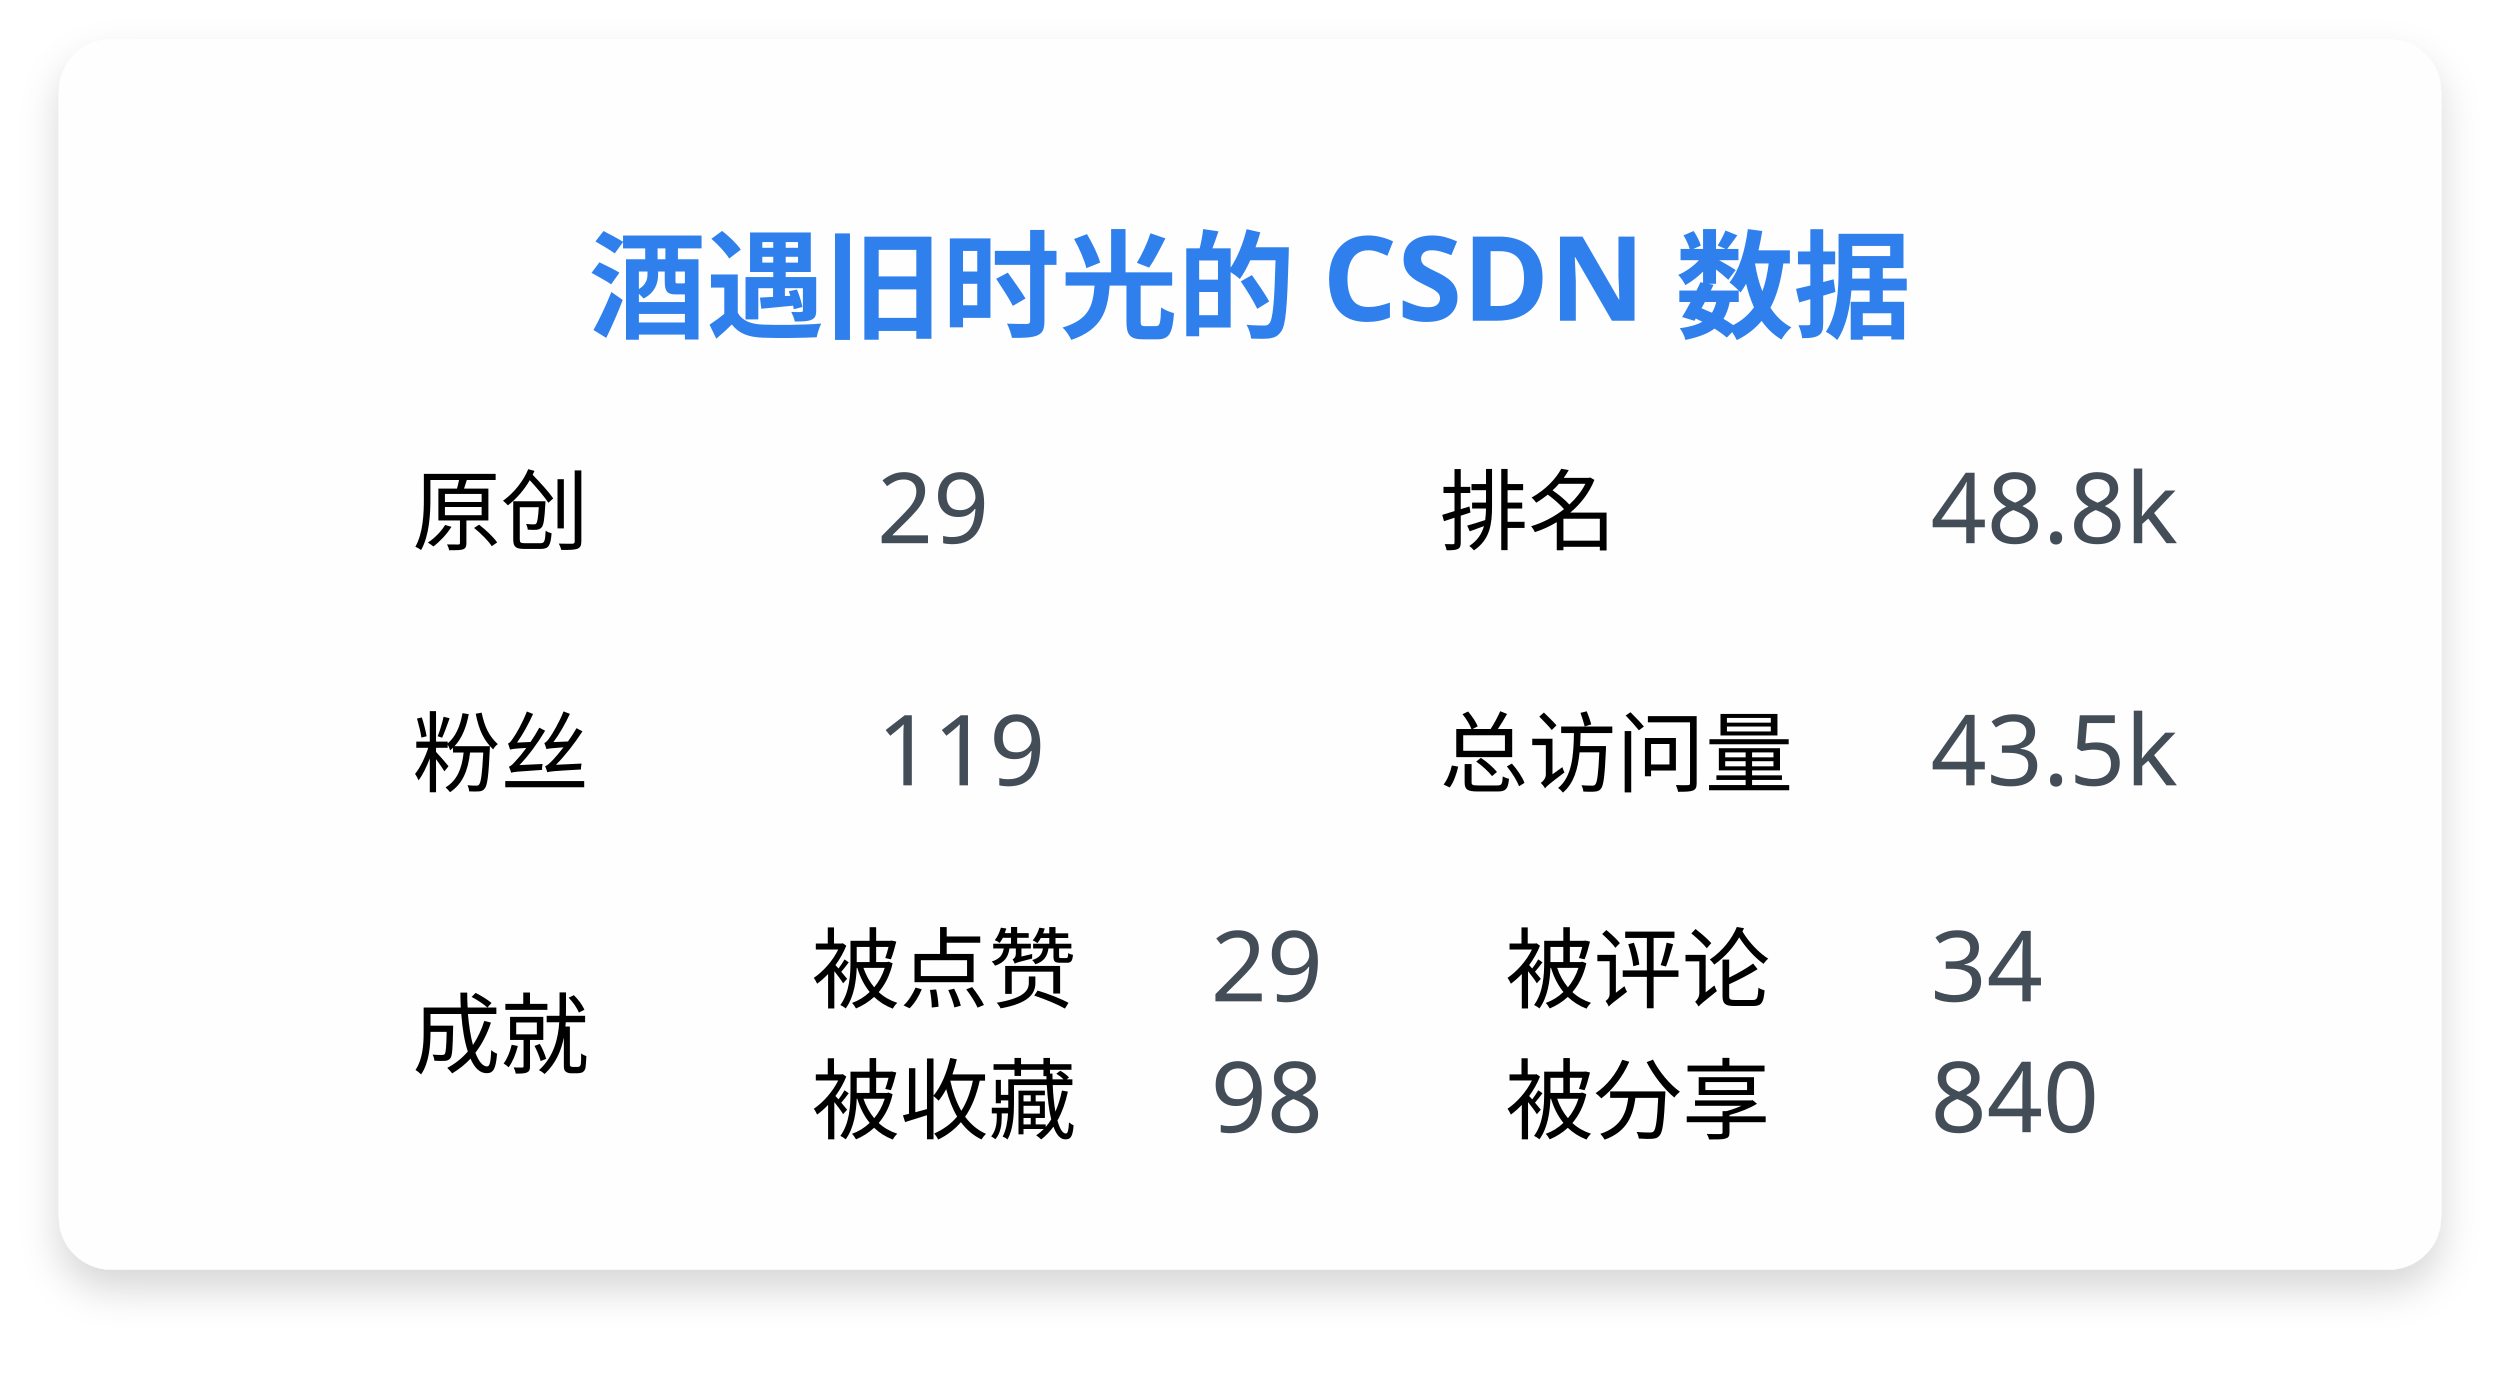
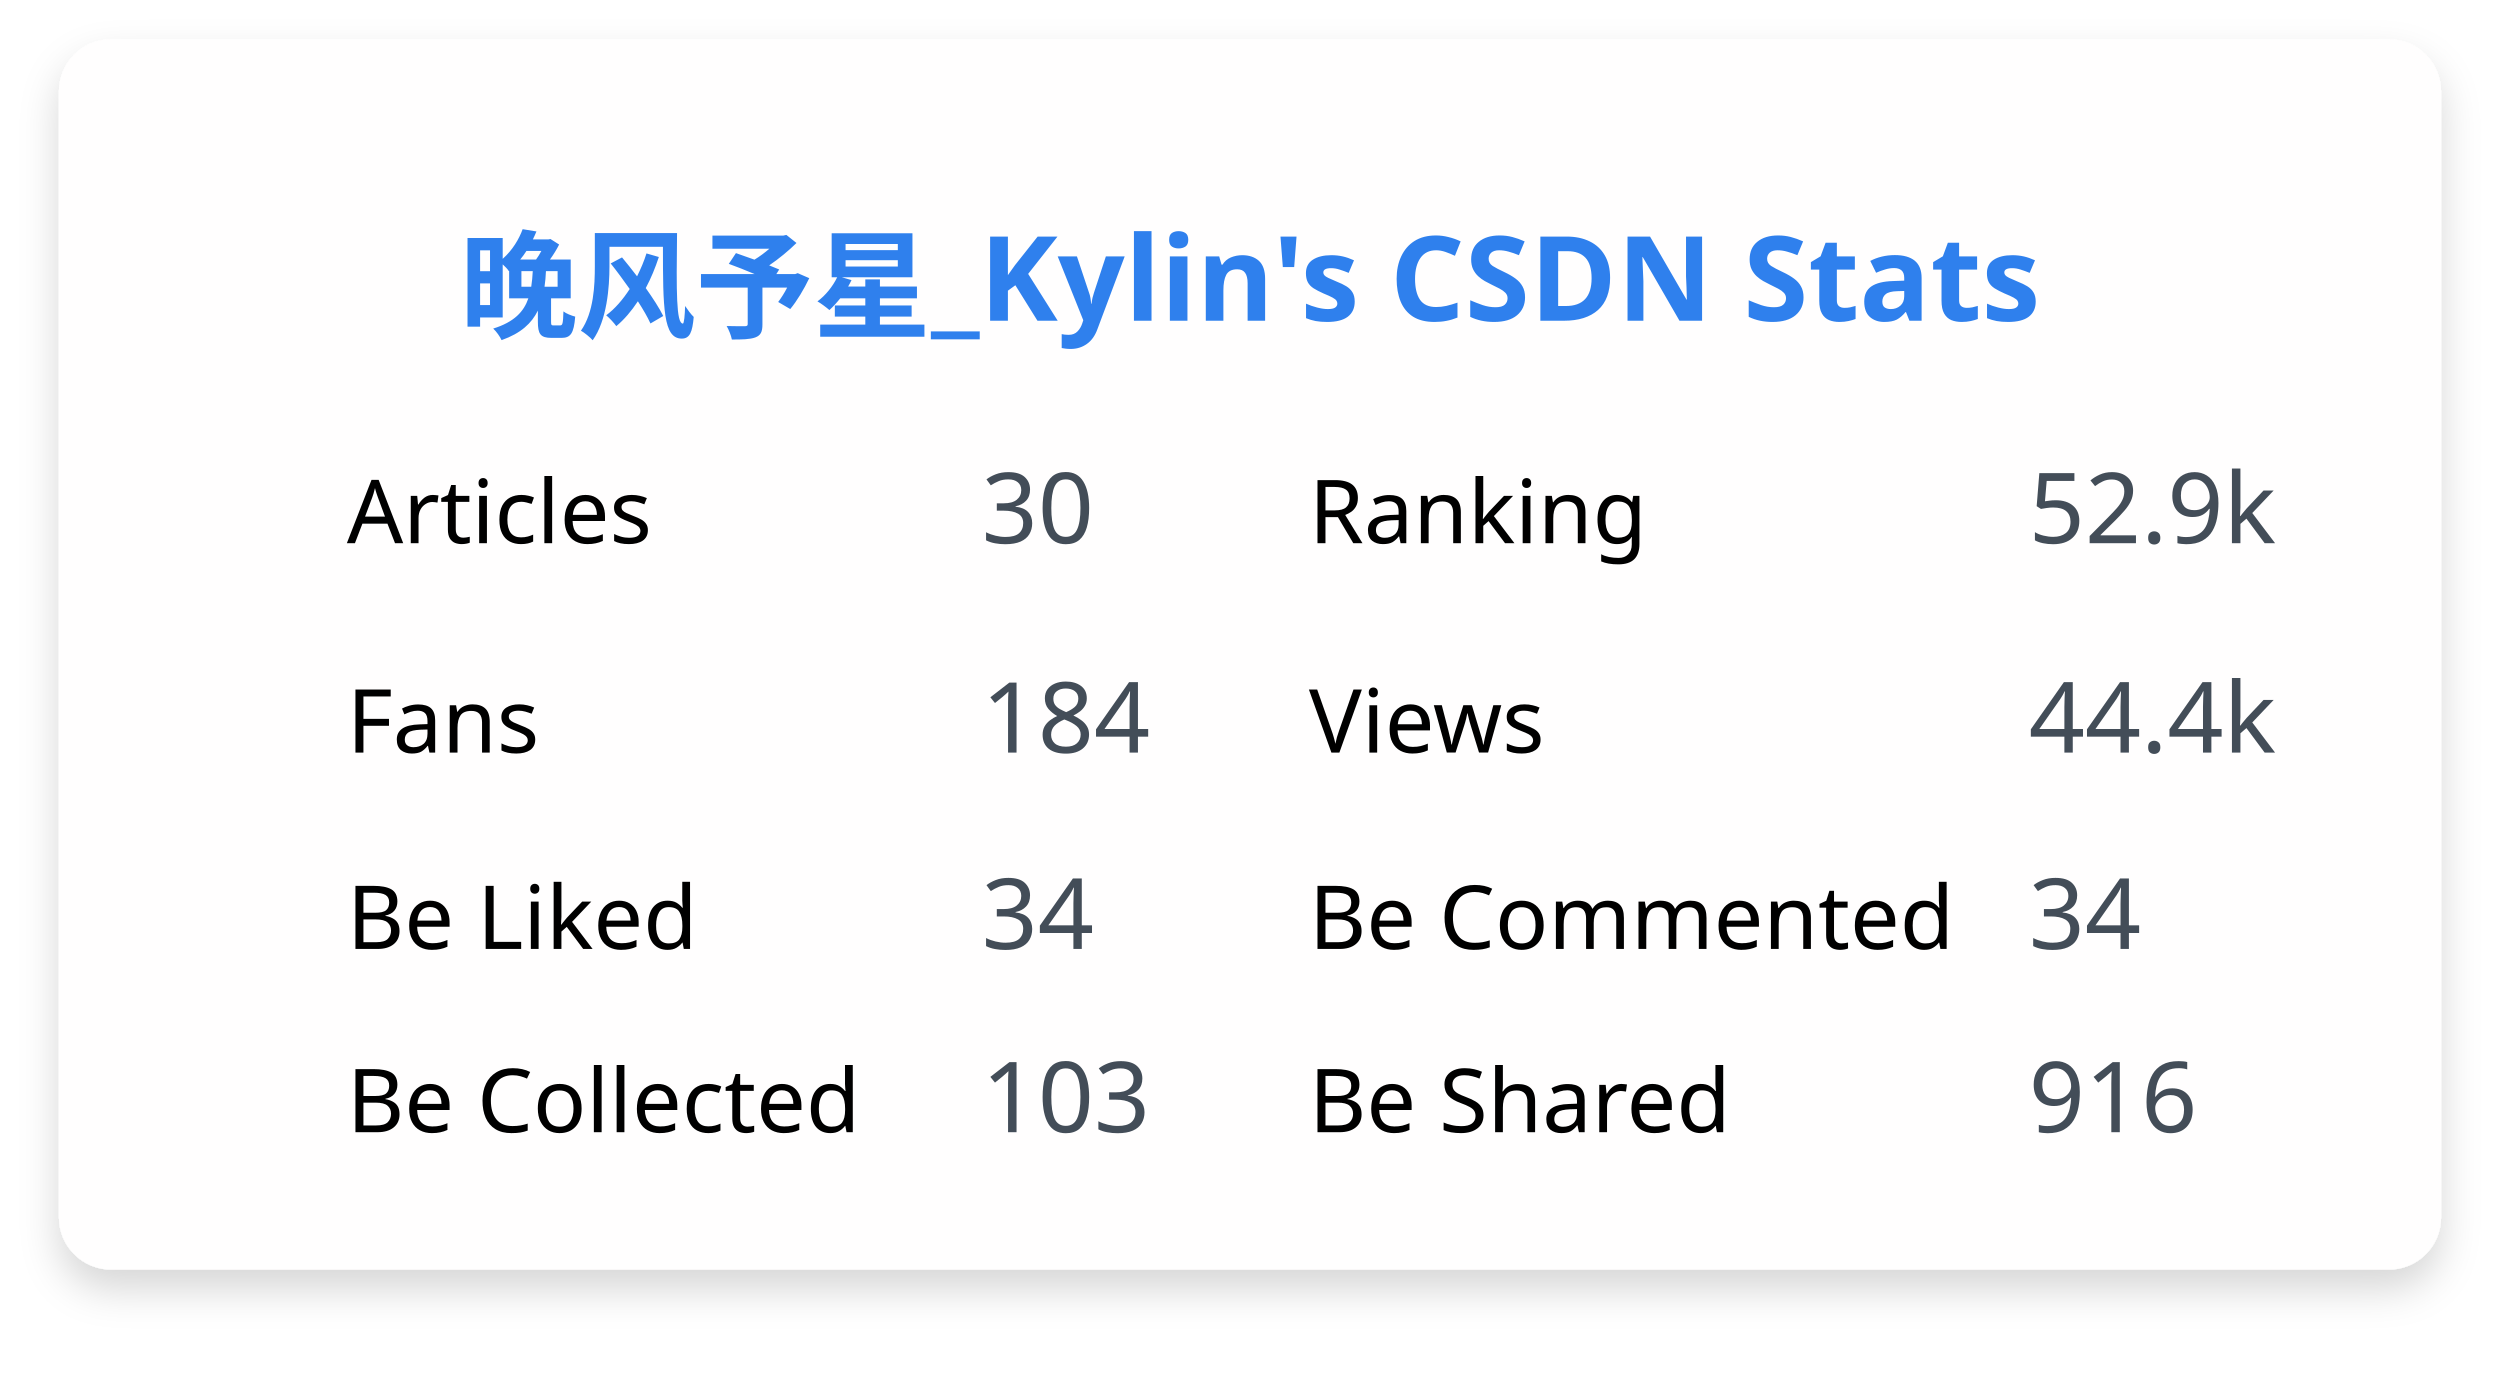
<svg xmlns="http://www.w3.org/2000/svg" width="382" height="210" viewBox="0 0 382 210">
  <defs>
    <filter id="Card" x="0" y="0" width="382" height="210" filterUnits="userSpaceOnUse">
      <feOffset dy="3" input="SourceAlpha" />
      <feGaussianBlur stdDeviation="3" result="blur" />
      <feFlood flood-opacity="0.161" />
      <feComposite operator="in" in2="blur" />
      <feComposite in="SourceGraphic" />
    </filter>
  </defs>
  <g transform="matrix(1, 0, 0, 1, 0, 0)" filter="url(#Card)">
    <rect id="Card-2" data-name="Card" width="364" height="188" rx="8" transform="translate(9 6)" fill="#fffefe" />
  </g>
-   <text id="key_0" x="50%" y="44" dominant-baseline="middle" text-anchor="middle" fill="#2f80ed" font-size="18" font-family="SegoeUI, Segoe UI, BlinkMacSystemFont, Helvetica Neue, PingFang SC, Microsoft YaHei" font-weight="700">酒遇旧时光的 CSDN 数据</text>
-   <text id="key_1" transform="translate(63 83)" fill="undefined" font-size="13.5" font-family="SegoeUI, Segoe UI, BlinkMacSystemFont, Helvetica Neue, PingFang SC, Microsoft YaHei">
-     <tspan x="0" y="0">原创</tspan>
+   <text id="key_0" x="50%" y="44" dominant-baseline="middle" text-anchor="middle" fill="#2f80ed" font-size="18" font-family="SegoeUI, Segoe UI, BlinkMacSystemFont, Helvetica Neue, PingFang SC, Microsoft YaHei" font-weight="700">晚风予星_Kylin's CSDN Stats</text>
+   <text id="key_1" transform="translate(53 83)" fill="undefined" font-size="13.5" font-family="SegoeUI, Segoe UI, BlinkMacSystemFont, Helvetica Neue, PingFang SC, Microsoft YaHei">
+     <tspan x="0" y="0">Articles</tspan>
  </text>
-   <text id="key_2" transform="translate(63 120)" fill="undefined" font-size="13.5" font-family="SegoeUI, Segoe UI, BlinkMacSystemFont, Helvetica Neue, PingFang SC, Microsoft YaHei">
-     <tspan x="0" y="0">粉丝</tspan>
+   <text id="key_2" transform="translate(53 115)" fill="undefined" font-size="13.5" font-family="SegoeUI, Segoe UI, BlinkMacSystemFont, Helvetica Neue, PingFang SC, Microsoft YaHei">
+     <tspan x="0" y="0">Fans</tspan>
  </text>
-   <text id="key_3" transform="translate(220 120)" fill="undefined" font-size="13.5" font-family="SegoeUI, Segoe UI, BlinkMacSystemFont, Helvetica Neue, PingFang SC, Microsoft YaHei">
-     <tspan x="0" y="0">总访问量</tspan>
+   <text id="key_3" transform="translate(200 115)" fill="undefined" font-size="13.5" font-family="SegoeUI, Segoe UI, BlinkMacSystemFont, Helvetica Neue, PingFang SC, Microsoft YaHei">
+     <tspan x="0" y="0">Views</tspan>
  </text>
-   <text id="key_4" transform="translate(220 83)" fill="undefined" font-size="13.5" font-family="SegoeUI, Segoe UI, BlinkMacSystemFont, Helvetica Neue, PingFang SC, Microsoft YaHei">
-     <tspan x="0" y="0">排名</tspan>
+   <text id="key_4" transform="translate(200 83)" fill="undefined" font-size="13.5" font-family="SegoeUI, Segoe UI, BlinkMacSystemFont, Helvetica Neue, PingFang SC, Microsoft YaHei">
+     <tspan x="0" y="0">Ranking</tspan>
  </text>
-   <text id="key_5" transform="translate(63 163)" fill="undefined" font-size="13.5" font-family="SegoeUI, Segoe UI, BlinkMacSystemFont, Helvetica Neue, PingFang SC, Microsoft YaHei">
-     <tspan x="0" y="0">成就</tspan>
+   <text id="key_5" transform="translate(53 145)" fill="undefined" font-size="13.5" font-family="SegoeUI, Segoe UI, BlinkMacSystemFont, Helvetica Neue, PingFang SC, Microsoft YaHei">
+     <tspan x="0" y="0">Be Liked</tspan>
  </text>
-   <text id="key_6" transform="translate(124 153)" fill="undefined" font-size="13.5" font-family="SegoeUI, Segoe UI, BlinkMacSystemFont, Helvetica Neue, PingFang SC, Microsoft YaHei">
-     <tspan x="0" y="0">被点赞</tspan>
+   <text id="key_6" transform="translate(200 145)" fill="undefined" font-size="13.5" font-family="SegoeUI, Segoe UI, BlinkMacSystemFont, Helvetica Neue, PingFang SC, Microsoft YaHei">
+     <tspan x="0" y="0">Be Commented</tspan>
  </text>
-   <text id="key_7" transform="translate(230 153)" fill="undefined" font-size="13.5" font-family="SegoeUI, Segoe UI, BlinkMacSystemFont, Helvetica Neue, PingFang SC, Microsoft YaHei">
-     <tspan x="0" y="0">被评论</tspan>
+   <text id="key_7" transform="translate(53 173)" fill="undefined" font-size="13.5" font-family="SegoeUI, Segoe UI, BlinkMacSystemFont, Helvetica Neue, PingFang SC, Microsoft YaHei">
+     <tspan x="0" y="0">Be Collected</tspan>
  </text>
-   <text id="key_8" transform="translate(124 173)" fill="undefined" font-size="13.5" font-family="SegoeUI, Segoe UI, BlinkMacSystemFont, Helvetica Neue, PingFang SC, Microsoft YaHei">
-     <tspan x="0" y="0">被收藏</tspan>
+   <text id="key_8" transform="translate(200 173)" fill="undefined" font-size="13.5" font-family="SegoeUI, Segoe UI, BlinkMacSystemFont, Helvetica Neue, PingFang SC, Microsoft YaHei">
+     <tspan x="0" y="0">Be Shared</tspan>
  </text>
-   <text id="key_9" transform="translate(230 173)" fill="undefined" font-size="13.5" font-family="SegoeUI, Segoe UI, BlinkMacSystemFont, Helvetica Neue, PingFang SC, Microsoft YaHei">
-     <tspan x="0" y="0">被分享</tspan>
+   <text id="key_9" transform="translate(150 83)" fill="#434d58" font-size="15" font-family="SegoeUI, Segoe UI, BlinkMacSystemFont, Helvetica Neue, PingFang SC, Microsoft YaHei">
+     <tspan x="0" y="0">30</tspan>
  </text>
-   <text id="key_10" transform="translate(134 83)" fill="#434d58" font-size="15" font-family="SegoeUI, Segoe UI, BlinkMacSystemFont, Helvetica Neue, PingFang SC, Microsoft YaHei">
-     <tspan x="0" y="0">29</tspan>
+   <text id="key_10" transform="translate(150 115)" fill="#434d58" font-size="15" font-family="SegoeUI, Segoe UI, BlinkMacSystemFont, Helvetica Neue, PingFang SC, Microsoft YaHei">
+     <tspan x="0" y="0">184</tspan>
  </text>
-   <text id="key_11" transform="translate(134 120)" fill="#434d58" font-size="15" font-family="SegoeUI, Segoe UI, BlinkMacSystemFont, Helvetica Neue, PingFang SC, Microsoft YaHei">
-     <tspan x="0" y="0">119</tspan>
+   <text id="key_11" transform="translate(310 115)" fill="#434d58" font-size="15" font-family="SegoeUI, Segoe UI, BlinkMacSystemFont, Helvetica Neue, PingFang SC, Microsoft YaHei">
+     <tspan x="0" y="0">44.4k</tspan>
  </text>
-   <text id="key_12" transform="translate(295 120)" fill="#434d58" font-size="15" font-family="SegoeUI, Segoe UI, BlinkMacSystemFont, Helvetica Neue, PingFang SC, Microsoft YaHei">
-     <tspan x="0" y="0">43.5k</tspan>
+   <text id="key_12" transform="translate(310 83)" fill="#434d58" font-size="15" font-family="SegoeUI, Segoe UI, BlinkMacSystemFont, Helvetica Neue, PingFang SC, Microsoft YaHei">
+     <tspan x="0" y="0">52.9k</tspan>
  </text>
-   <text id="key_13" transform="translate(295 83)" fill="#434d58" font-size="15" font-family="SegoeUI, Segoe UI, BlinkMacSystemFont, Helvetica Neue, PingFang SC, Microsoft YaHei">
-     <tspan x="0" y="0">48.8k</tspan>
-   </text>
-   <text id="key_14" transform="translate(185 153)" fill="#434d58" font-size="15" font-family="SegoeUI, Segoe UI, BlinkMacSystemFont, Helvetica Neue, PingFang SC, Microsoft YaHei">
-     <tspan x="0" y="0">29</tspan>
-   </text>
-   <text id="key_15" transform="translate(295 153)" fill="#434d58" font-size="15" font-family="SegoeUI, Segoe UI, BlinkMacSystemFont, Helvetica Neue, PingFang SC, Microsoft YaHei">
+   <text id="key_13" transform="translate(150 145)" fill="#434d58" font-size="15" font-family="SegoeUI, Segoe UI, BlinkMacSystemFont, Helvetica Neue, PingFang SC, Microsoft YaHei">
    <tspan x="0" y="0">34</tspan>
  </text>
-   <text id="key_16" transform="translate(185 173)" fill="#434d58" font-size="15" font-family="SegoeUI, Segoe UI, BlinkMacSystemFont, Helvetica Neue, PingFang SC, Microsoft YaHei">
-     <tspan x="0" y="0">98</tspan>
+   <text id="key_14" transform="translate(310 145)" fill="#434d58" font-size="15" font-family="SegoeUI, Segoe UI, BlinkMacSystemFont, Helvetica Neue, PingFang SC, Microsoft YaHei">
+     <tspan x="0" y="0">34</tspan>
  </text>
-   <text id="key_17" transform="translate(295 173)" fill="#434d58" font-size="15" font-family="SegoeUI, Segoe UI, BlinkMacSystemFont, Helvetica Neue, PingFang SC, Microsoft YaHei">
-     <tspan x="0" y="0">840</tspan>
+   <text id="key_15" transform="translate(150 173)" fill="#434d58" font-size="15" font-family="SegoeUI, Segoe UI, BlinkMacSystemFont, Helvetica Neue, PingFang SC, Microsoft YaHei">
+     <tspan x="0" y="0">103</tspan>
+   </text>
+   <text id="key_16" transform="translate(310 173)" fill="#434d58" font-size="15" font-family="SegoeUI, Segoe UI, BlinkMacSystemFont, Helvetica Neue, PingFang SC, Microsoft YaHei">
+     <tspan x="0" y="0">916</tspan>
  </text>
</svg>
